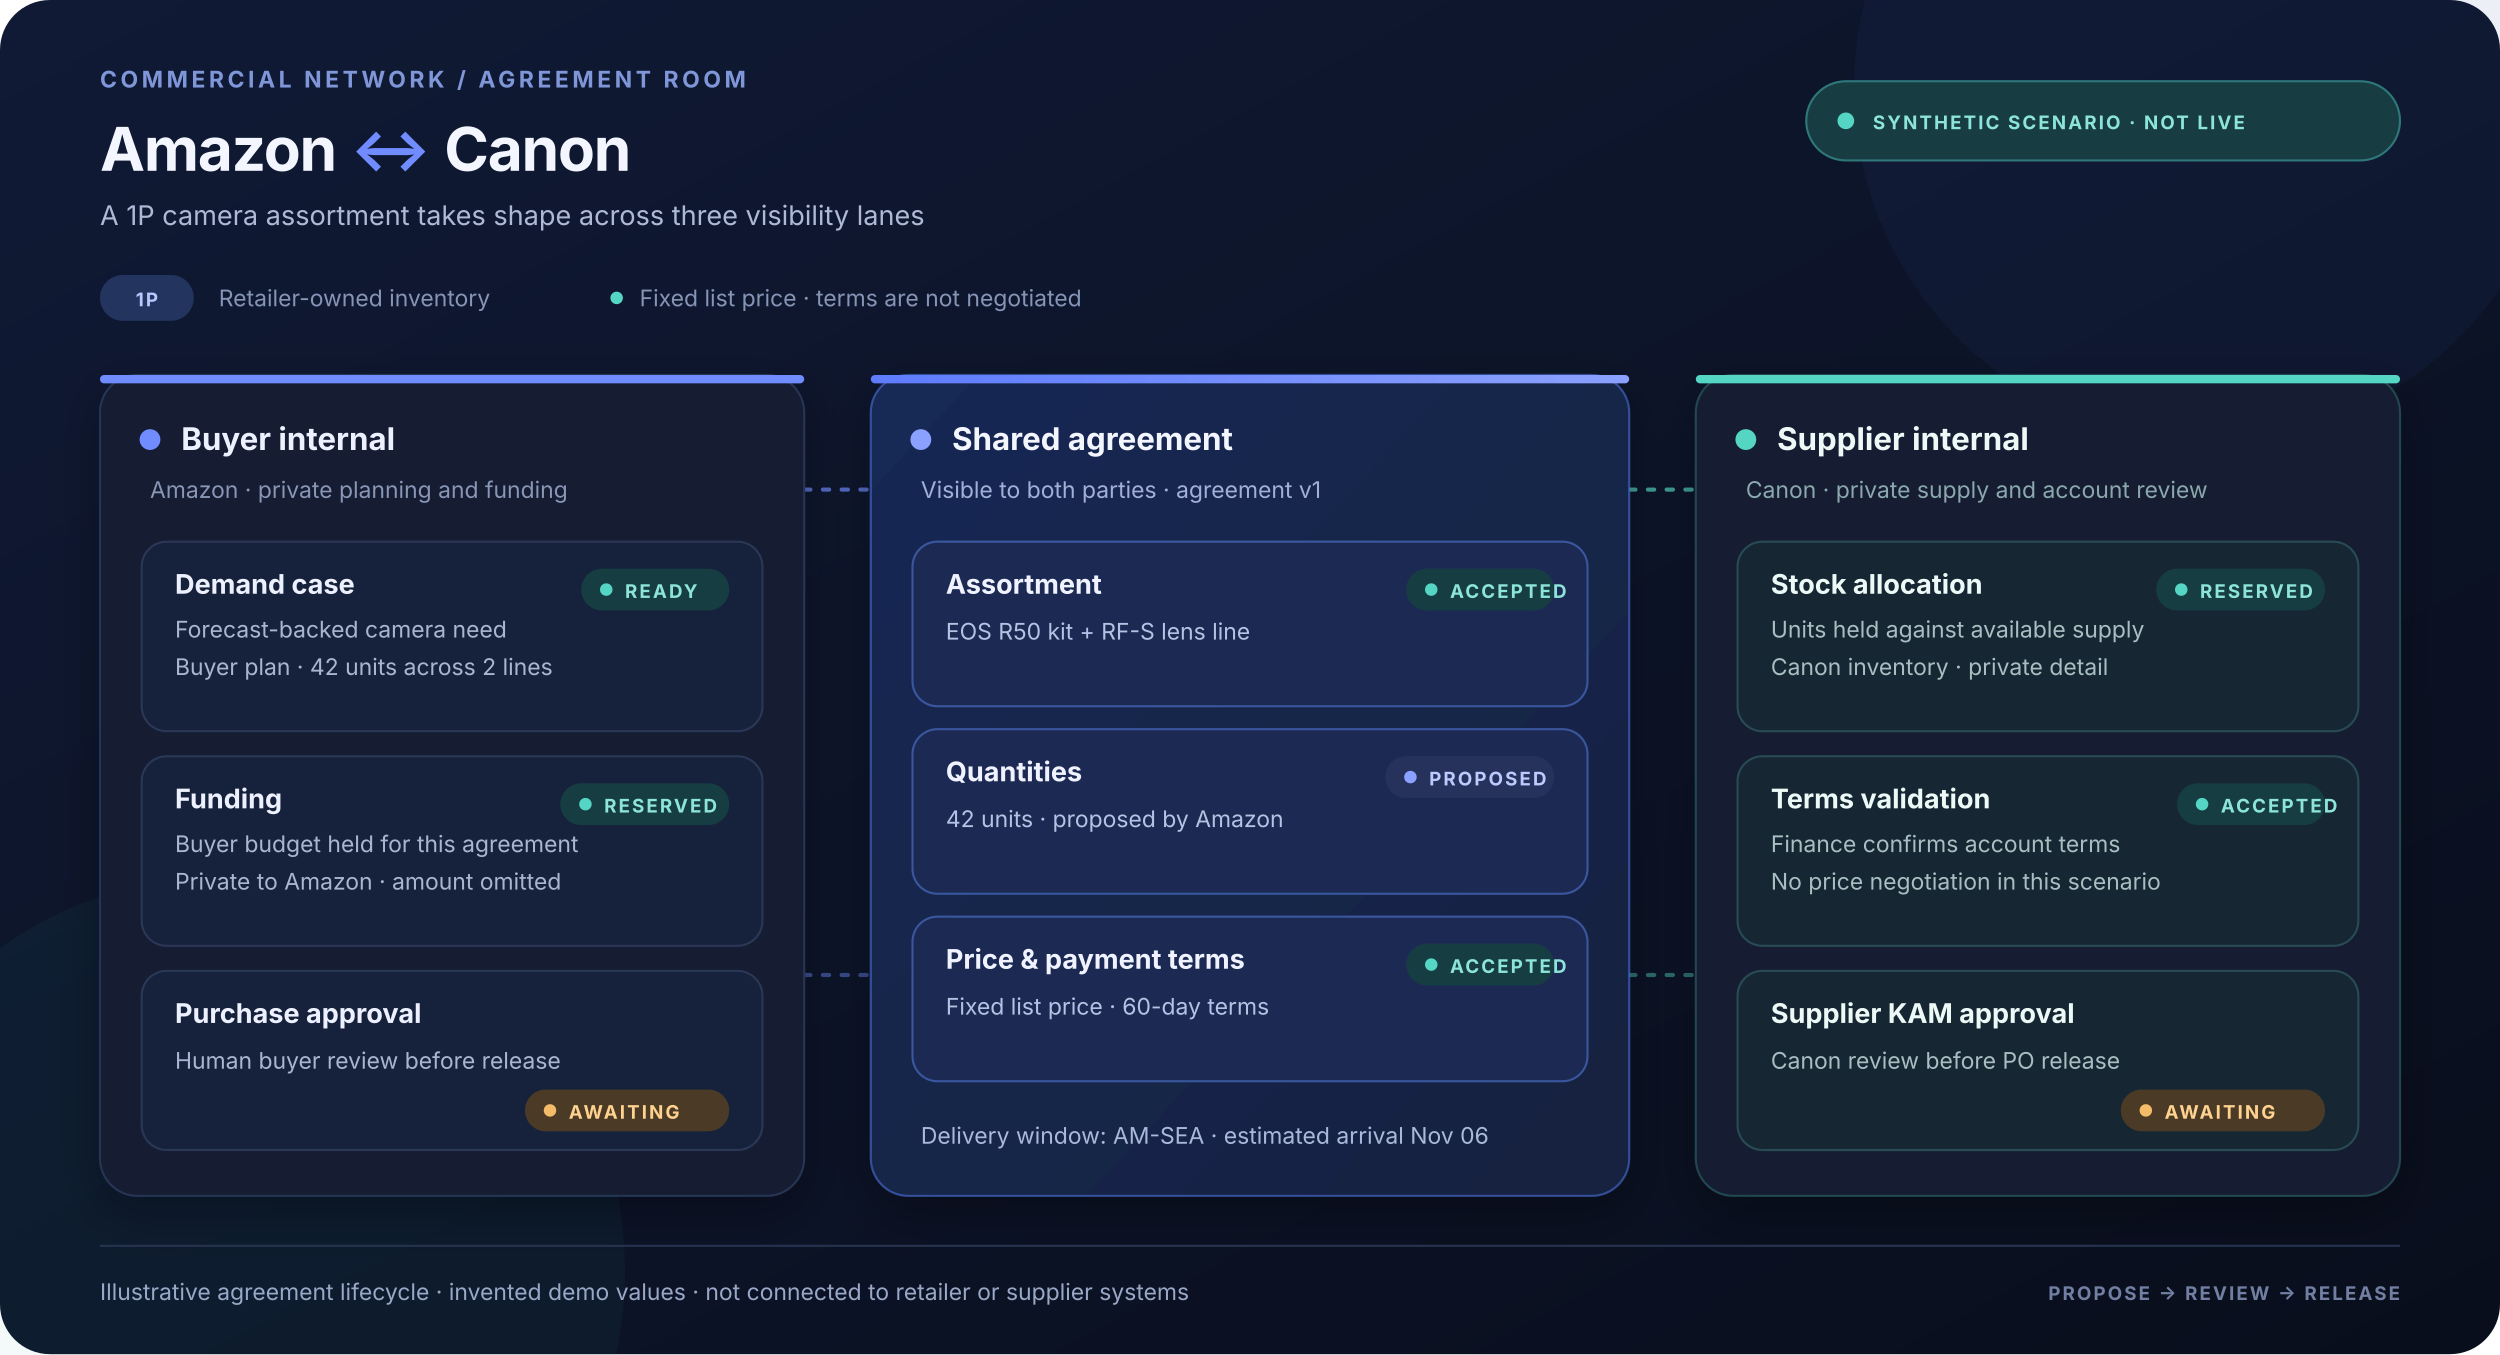
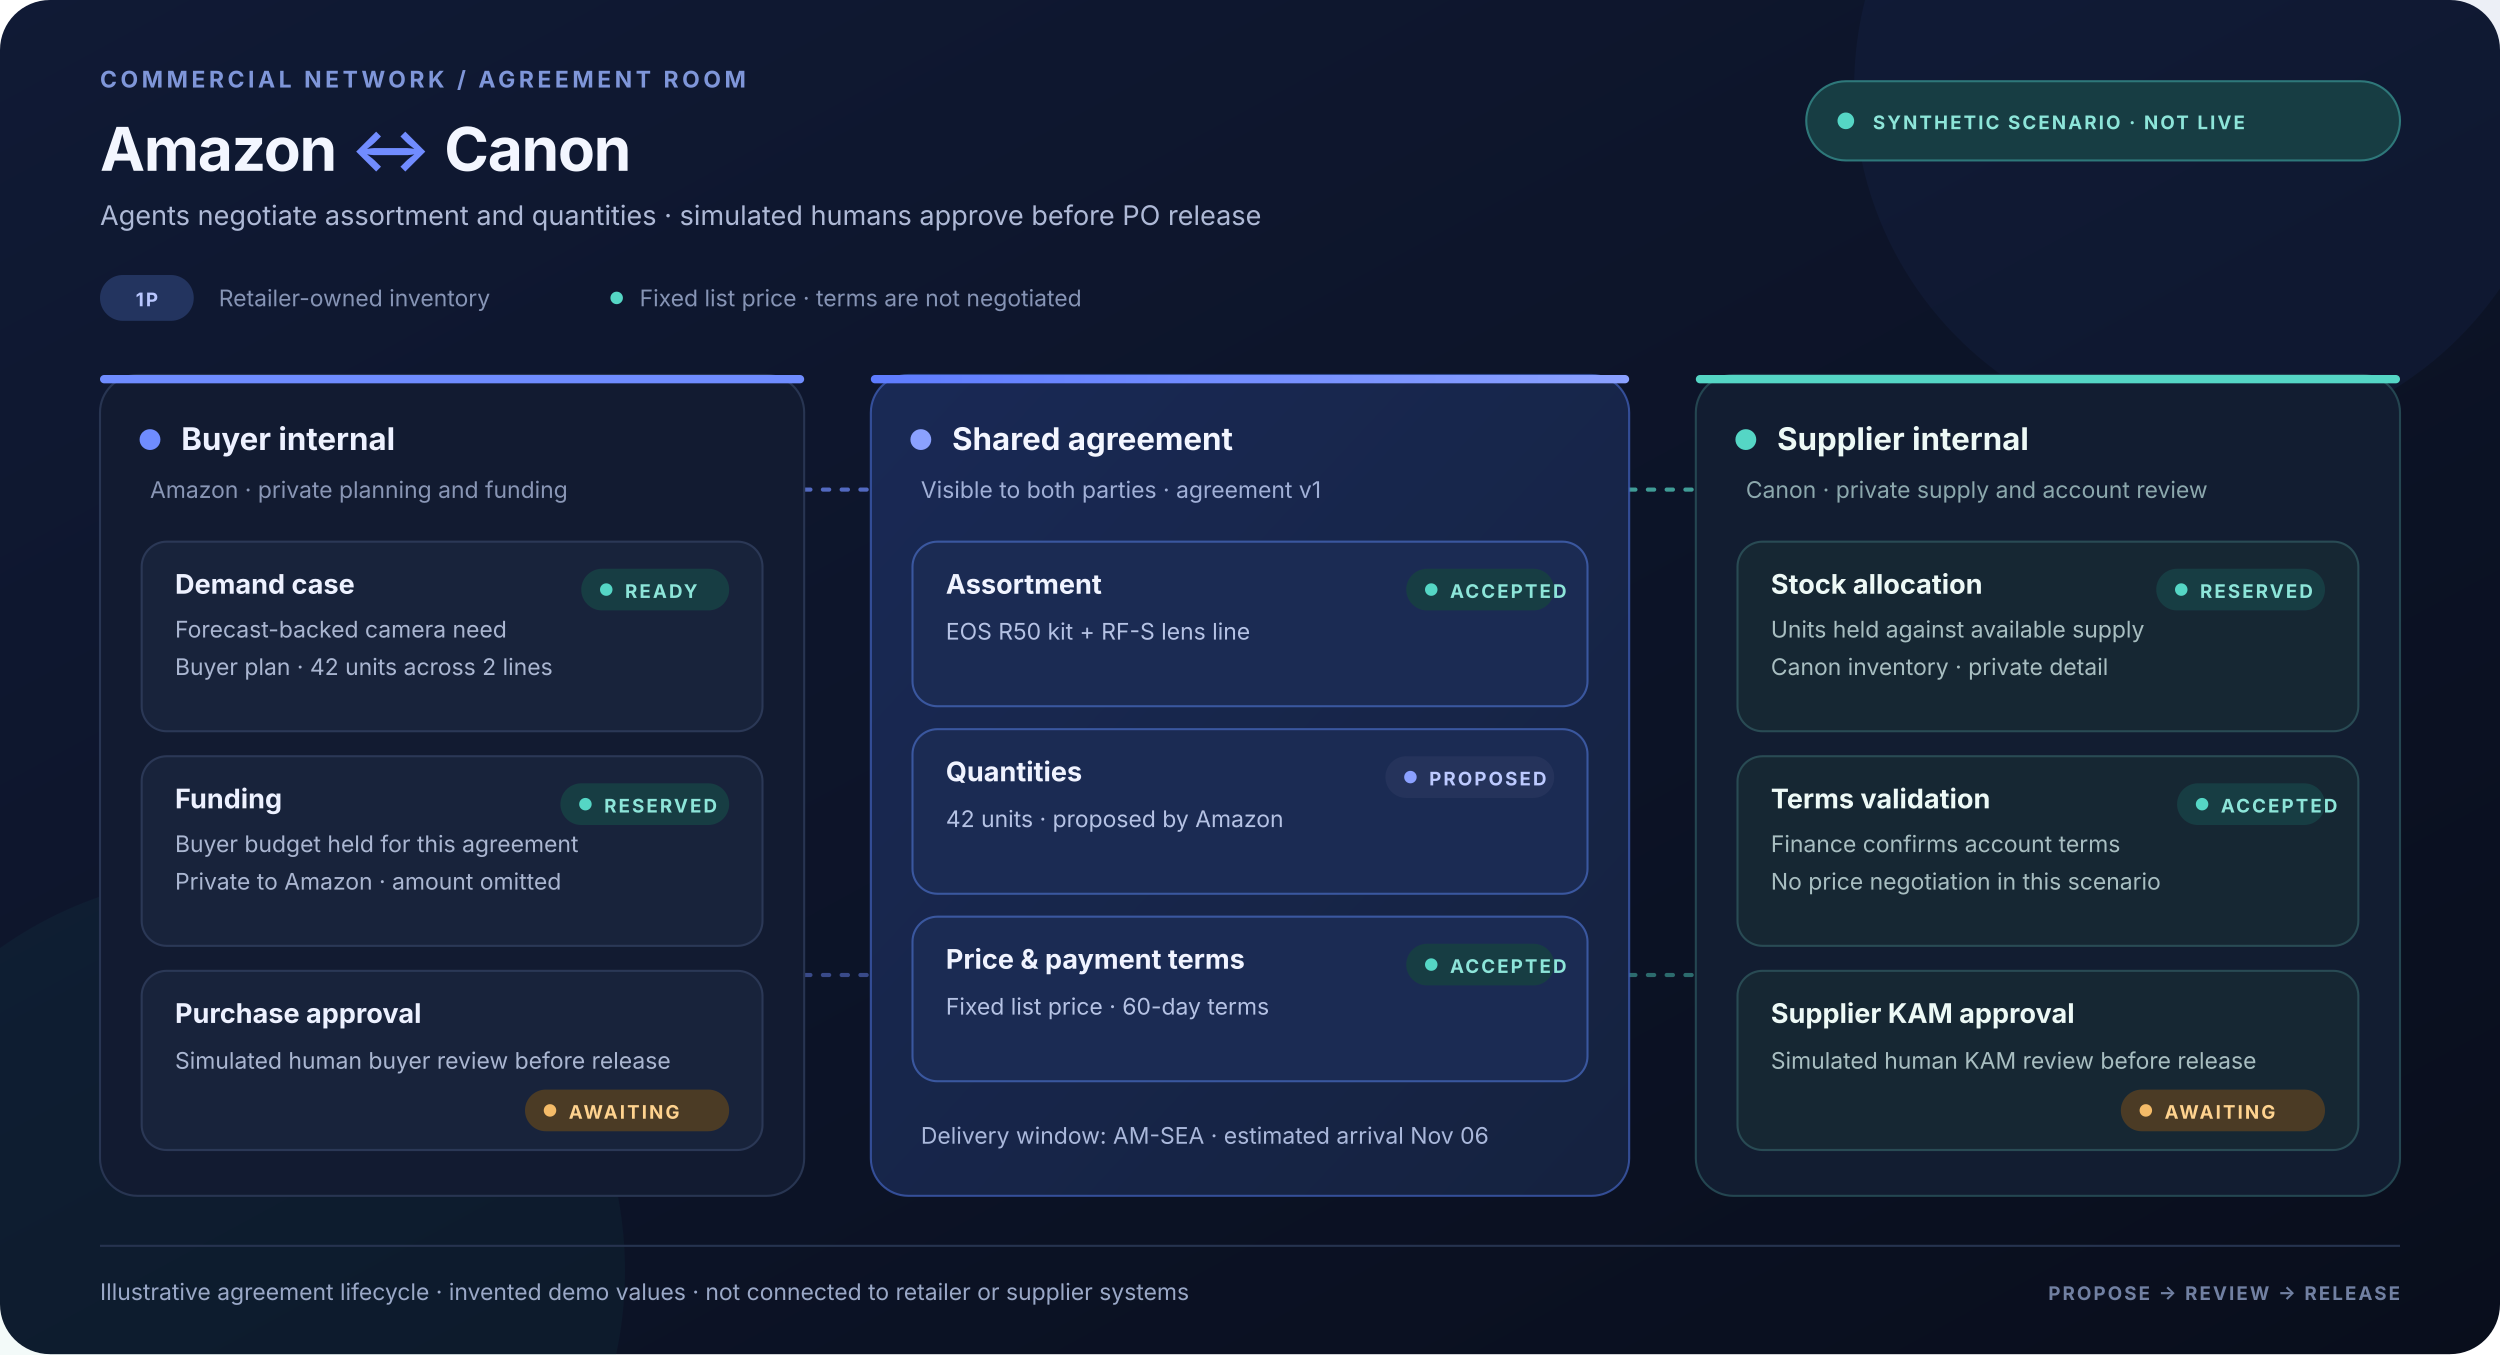
<svg xmlns="http://www.w3.org/2000/svg" viewBox="0 0 1200 650" role="img" aria-labelledby="title description">
  <defs>
    <linearGradient id="bg" x1="0" y1="0" x2="1" y2="1">
      <stop offset="0" stop-color="#101a35" />
      <stop offset="1" stop-color="#090e1c" />
    </linearGradient>
    <linearGradient id="shared" x1="0" y1="0" x2="1" y2="1">
      <stop offset="0" stop-color="#192955" />
      <stop offset="1" stop-color="#15223f" />
    </linearGradient>
    <linearGradient id="cobalt" x1="0" y1="0" x2="1" y2="0">
      <stop offset="0" stop-color="#5e7cff" />
      <stop offset="1" stop-color="#8ba1ff" />
    </linearGradient>
-     <filter id="soft-shadow" x="-15%" y="-20%" width="130%" height="150%">
-       <feDropShadow dx="0" dy="8" stdDeviation="12" flood-color="#020611" flood-opacity=".3" />
-     </filter>
    <style>
      text { font-family: Inter, ui-sans-serif, system-ui, -apple-system, "Segoe UI", sans-serif; }
      .eyebrow { font-size: 11px; font-weight: 700; letter-spacing: 1.7px; }
      .title { font-size: 29px; font-weight: 650; letter-spacing: -.6px; }
      .subtitle { font-size: 13px; }
      .column-title { font-size: 15px; font-weight: 650; }
      .column-note { font-size: 11px; }
      .block-title { font-size: 13px; font-weight: 650; }
      .body { font-size: 11px; }
      .micro { font-size: 9px; font-weight: 700; letter-spacing: 1px; }
+ 
+       /* Twelve-second illustrative reading path: demand → assortment → quantity → resources → approvals. */
+       .stage-card { animation-duration: 12s; animation-timing-function: linear; animation-iteration-count: infinite; }
+       .stage-demand { animation-name: stage-demand; }
+       .stage-assortment { animation-name: stage-assortment; }
+       .stage-quantities { animation-name: stage-quantities; }
+       .stage-resources { animation-name: stage-resources; }
+       .stage-approvals { animation-name: stage-approvals; }
+       @keyframes stage-demand {
+         0%, 15% { fill: #202e4b; stroke: #91a5ff; stroke-width: 2.5; }
+         18%, 100% { fill: #18233b; stroke: #2b3856; stroke-width: 1; }
+       }
+       @keyframes stage-assortment {
+         0%, 17% { fill: #1b2b53; stroke: #3a579f; stroke-width: 1; }
+         19%, 32% { fill: #223663; stroke: #9aafff; stroke-width: 2.5; }
+         35%, 100% { fill: #1b2b53; stroke: #3a579f; stroke-width: 1; }
+       }
+       @keyframes stage-quantities {
+         0%, 35% { fill: #1b2b53; stroke: #3a579f; stroke-width: 1; }
+         37%, 50% { fill: #223663; stroke: #9aafff; stroke-width: 2.5; }
+         53%, 100% { fill: #1b2b53; stroke: #3a579f; stroke-width: 1; }
+       }
+       @keyframes stage-resources {
+         0%, 52% { stroke-width: 1; }
+         54%, 68% { stroke-width: 2.5; }
+         71%, 100% { stroke-width: 1; }
+       }
+       @keyframes stage-approvals {
+         0%, 70% { stroke-width: 1; }
+         73%, 96% { stroke-width: 2.5; }
+         99%, 100% { stroke-width: 1; }
+       }
+       .stage-resources.stage-buyer { animation-name: stage-resources-buyer; }
+       .stage-resources.stage-supplier { animation-name: stage-resources-supplier; }
+       @keyframes stage-resources-buyer {
+         0%, 52% { fill: #18233b; stroke: #2b3856; stroke-width: 1; }
+         54%, 68% { fill: #202e4b; stroke: #91a5ff; stroke-width: 2.5; }
+         71%, 100% { fill: #18233b; stroke: #2b3856; stroke-width: 1; }
+       }
+       @keyframes stage-resources-supplier {
+         0%, 52% { fill: #162733; stroke: #294b54; stroke-width: 1; }
+         54%, 68% { fill: #1e343d; stroke: #74dfd1; stroke-width: 2.5; }
+         71%, 100% { fill: #162733; stroke: #294b54; stroke-width: 1; }
+       }
+       .stage-approvals.stage-buyer { animation-name: stage-approval-buyer; }
+       .stage-approvals.stage-supplier { animation-name: stage-approval-supplier; }
+       @keyframes stage-approval-buyer {
+         0%, 70% { fill: #18233b; stroke: #2b3856; stroke-width: 1; }
+         73%, 96% { fill: #3b3329; stroke: #ffc777; stroke-width: 2.5; }
+         99%, 100% { fill: #18233b; stroke: #2b3856; stroke-width: 1; }
+       }
+       @keyframes stage-approval-supplier {
+         0%, 70% { fill: #162733; stroke: #294b54; stroke-width: 1; }
+         73%, 96% { fill: #3b3329; stroke: #ffc777; stroke-width: 2.5; }
+         99%, 100% { fill: #162733; stroke: #294b54; stroke-width: 1; }
+       }
+       .flow-line { animation: dash-travel 2.2s linear infinite; }
+       @keyframes dash-travel { to { stroke-dashoffset: -18; } }
+       @media (prefers-reduced-motion: reduce) {
+         .stage-card, .flow-line { animation: none !important; }
+       }
    </style>
  </defs>
  <rect width="1200" height="650" rx="24" fill="url(#bg)" />
  <circle cx="1060" cy="42" r="170" fill="#304b9b" opacity=".09" />
  <circle cx="110" cy="610" r="190" fill="#1f9e9a" opacity=".055" />
  <g id="header">
    <text x="48" y="42" class="eyebrow" fill="#7f96d9">COMMERCIAL NETWORK  /  AGREEMENT ROOM</text>
    <text x="48" y="82" class="title" fill="#f3f6ff">Amazon <tspan fill="#718cff">↔</tspan> Canon</text>
-     <text x="48" y="108" class="subtitle" fill="#aeb9d6">A 1P camera assortment takes shape across three visibility lanes</text>
+     <text x="48" y="108" class="subtitle" fill="#aeb9d6">Agents negotiate assortment and quantities · simulated humans approve before PO release</text>
    <g transform="translate(867 39)">
      <rect width="285" height="38" rx="19" fill="#173d43" stroke="#2e787a" />
      <circle cx="19" cy="19" r="4" fill="#55d6c5" />
      <text x="32" y="23" class="micro" fill="#8de5d9">SYNTHETIC SCENARIO · NOT LIVE</text>
    </g>
    <g transform="translate(48 132)">
      <rect width="45" height="22" rx="11" fill="#23345f" />
      <text x="22.5" y="15" text-anchor="middle" class="micro" fill="#b9c7ff">1P</text>
      <text x="57" y="15" class="body" fill="#8694b5">Retailer-owned inventory</text>
      <circle cx="248" cy="11" r="3" fill="#55d6c5" />
      <text x="259" y="15" class="body" fill="#8694b5">Fixed list price · terms are not negotiated</text>
    </g>
  </g>
  <g id="handoff-paths" fill="none" stroke-linecap="round">
-     <path d="M386 235 C401 235 404 235 418 235" stroke="#6f8cff" stroke-width="2" stroke-dasharray="3 6" opacity=".7" />
-     <path d="M782 235 C796 235 799 235 814 235" stroke="#55d6c5" stroke-width="2" stroke-dasharray="3 6" opacity=".7" />
-     <path d="M386 468 C401 468 404 468 418 468" stroke="#6f8cff" stroke-width="2" stroke-dasharray="3 6" opacity=".45" />
-     <path d="M782 468 C796 468 799 468 814 468" stroke="#55d6c5" stroke-width="2" stroke-dasharray="3 6" opacity=".45" />
-   </g>
-   <g id="buyer-internal" filter="url(#soft-shadow)">
+     <path class="flow-line" d="M386 235 C401 235 404 235 418 235" stroke="#6f8cff" stroke-width="2" stroke-dasharray="3 6" opacity=".7" />
+     <path class="flow-line" d="M782 235 C796 235 799 235 814 235" stroke="#55d6c5" stroke-width="2" stroke-dasharray="3 6" opacity=".7" />
+     <path class="flow-line" d="M386 468 C401 468 404 468 418 468" stroke="#6f8cff" stroke-width="2" stroke-dasharray="3 6" opacity=".45" />
+     <path class="flow-line" d="M782 468 C796 468 799 468 814 468" stroke="#55d6c5" stroke-width="2" stroke-dasharray="3 6" opacity=".45" />
+   </g>
+   <g id="buyer-internal">
    <rect x="48" y="180" width="338" height="394" rx="18" fill="#121b31" stroke="#283552" />
    <rect x="48" y="180" width="338" height="4" rx="2" fill="#6f8cff" />
    <circle cx="72" cy="211" r="5" fill="#6f8cff" />
    <text x="87" y="216" class="column-title" fill="#edf1ff">Buyer internal</text>
    <text x="72" y="239" class="column-note" fill="#8996b5">Amazon · private planning and funding</text>
    <g transform="translate(68 260)">
-       <rect width="298" height="91" rx="12" fill="#18233b" stroke="#2b3856" />
+       <rect class="stage-card stage-demand" width="298" height="91" rx="12" fill="#18233b" stroke="#2b3856" />
      <text x="16" y="25" class="block-title" fill="#edf1ff">Demand case</text>
      <text x="16" y="46" class="body" fill="#aab6d1">Forecast-backed camera need</text>
      <text x="16" y="64" class="body" fill="#aab6d1">Buyer plan · 42 units across 2 lines</text>
      <rect x="211" y="13" width="71" height="20" rx="10" fill="#173d43" />
      <circle cx="223" cy="23" r="3" fill="#55d6c5" />
      <text x="232" y="27" class="micro" fill="#8de5d9">READY</text>
    </g>
    <g transform="translate(68 363)">
-       <rect width="298" height="91" rx="12" fill="#18233b" stroke="#2b3856" />
+       <rect class="stage-card stage-resources stage-buyer" width="298" height="91" rx="12" fill="#18233b" stroke="#2b3856" />
      <text x="16" y="25" class="block-title" fill="#edf1ff">Funding</text>
      <text x="16" y="46" class="body" fill="#aab6d1">Buyer budget held for this agreement</text>
      <text x="16" y="64" class="body" fill="#aab6d1">Private to Amazon · amount omitted</text>
      <rect x="201" y="13" width="81" height="20" rx="10" fill="#173d43" />
      <circle cx="213" cy="23" r="3" fill="#55d6c5" />
      <text x="222" y="27" class="micro" fill="#8de5d9">RESERVED</text>
    </g>
    <g transform="translate(68 466)">
-       <rect width="298" height="86" rx="12" fill="#18233b" stroke="#2b3856" />
+       <rect class="stage-card stage-approvals stage-buyer" width="298" height="86" rx="12" fill="#18233b" stroke="#2b3856" />
      <text x="16" y="25" class="block-title" fill="#edf1ff">Purchase approval</text>
-       <text x="16" y="47" class="body" fill="#aab6d1">Human buyer review before release</text>
+       <text x="16" y="47" class="body" fill="#aab6d1">Simulated human buyer review before release</text>
      <rect x="184" y="57" width="98" height="20" rx="10" fill="#4b3b25" />
      <circle cx="196" cy="67" r="3" fill="#f4bb68" />
      <text x="205" y="71" class="micro" fill="#ffd38f">AWAITING</text>
    </g>
  </g>
-   <g id="shared-agreement" filter="url(#soft-shadow)">
+   <g id="shared-agreement">
    <rect x="418" y="180" width="364" height="394" rx="18" fill="url(#shared)" stroke="#4262bd" stroke-opacity=".72" />
    <rect x="418" y="180" width="364" height="4" rx="2" fill="url(#cobalt)" />
    <circle cx="442" cy="211" r="5" fill="#8ba1ff" />
    <text x="457" y="216" class="column-title" fill="#f3f6ff">Shared agreement</text>
    <text x="442" y="239" class="column-note" fill="#a1b0d7">Visible to both parties · agreement v1</text>
    <g transform="translate(438 260)">
-       <rect width="324" height="79" rx="12" fill="#1b2b53" stroke="#3a579f" />
+       <rect class="stage-card stage-assortment" width="324" height="79" rx="12" fill="#1b2b53" stroke="#3a579f" />
      <text x="16" y="25" class="block-title" fill="#f0f3ff">Assortment</text>
      <text x="16" y="47" class="body" fill="#b5c2e4">EOS R50 kit + RF-S lens line</text>
      <rect x="237" y="13" width="71" height="20" rx="10" fill="#173d43" />
      <circle cx="249" cy="23" r="3" fill="#55d6c5" />
      <text x="258" y="27" class="micro" fill="#8de5d9">ACCEPTED</text>
    </g>
    <g transform="translate(438 350)">
-       <rect width="324" height="79" rx="12" fill="#1b2b53" stroke="#3a579f" />
+       <rect class="stage-card stage-quantities" width="324" height="79" rx="12" fill="#1b2b53" stroke="#3a579f" />
      <text x="16" y="25" class="block-title" fill="#f0f3ff">Quantities</text>
      <text x="16" y="47" class="body" fill="#b5c2e4">42 units · proposed by Amazon</text>
      <rect x="227" y="13" width="81" height="20" rx="10" fill="#25335b" />
      <circle cx="239" cy="23" r="3" fill="#8ba1ff" />
      <text x="248" y="27" class="micro" fill="#bdcaff">PROPOSED</text>
    </g>
    <g transform="translate(438 440)">
      <rect width="324" height="79" rx="12" fill="#1b2b53" stroke="#3a579f" />
      <text x="16" y="25" class="block-title" fill="#f0f3ff">Price &amp; payment terms</text>
      <text x="16" y="47" class="body" fill="#b5c2e4">Fixed list price · 60-day terms</text>
      <rect x="237" y="13" width="71" height="20" rx="10" fill="#173d43" />
      <circle cx="249" cy="23" r="3" fill="#55d6c5" />
      <text x="258" y="27" class="micro" fill="#8de5d9">ACCEPTED</text>
    </g>
    <text x="442" y="549" class="body" fill="#aab8db">Delivery window: AM-SEA · estimated arrival Nov 06</text>
  </g>
-   <g id="supplier-internal" filter="url(#soft-shadow)">
+   <g id="supplier-internal">
    <rect x="814" y="180" width="338" height="394" rx="18" fill="#121d31" stroke="#244651" />
    <rect x="814" y="180" width="338" height="4" rx="2" fill="#55d6c5" />
    <circle cx="838" cy="211" r="5" fill="#55d6c5" />
    <text x="853" y="216" class="column-title" fill="#edf9f6">Supplier internal</text>
    <text x="838" y="239" class="column-note" fill="#8ca8ad">Canon · private supply and account review</text>
    <g transform="translate(834 260)">
-       <rect width="298" height="91" rx="12" fill="#162733" stroke="#294b54" />
+       <rect class="stage-card stage-resources stage-supplier" width="298" height="91" rx="12" fill="#162733" stroke="#294b54" />
      <text x="16" y="25" class="block-title" fill="#edf9f6">Stock allocation</text>
      <text x="16" y="46" class="body" fill="#a8bec1">Units held against available supply</text>
      <text x="16" y="64" class="body" fill="#a8bec1">Canon inventory · private detail</text>
      <rect x="201" y="13" width="81" height="20" rx="10" fill="#173d43" />
      <circle cx="213" cy="23" r="3" fill="#55d6c5" />
      <text x="222" y="27" class="micro" fill="#8de5d9">RESERVED</text>
    </g>
    <g transform="translate(834 363)">
      <rect width="298" height="91" rx="12" fill="#162733" stroke="#294b54" />
      <text x="16" y="25" class="block-title" fill="#edf9f6">Terms validation</text>
      <text x="16" y="46" class="body" fill="#a8bec1">Finance confirms account terms</text>
      <text x="16" y="64" class="body" fill="#a8bec1">No price negotiation in this scenario</text>
      <rect x="211" y="13" width="71" height="20" rx="10" fill="#173d43" />
      <circle cx="223" cy="23" r="3" fill="#55d6c5" />
      <text x="232" y="27" class="micro" fill="#8de5d9">ACCEPTED</text>
    </g>
    <g transform="translate(834 466)">
-       <rect width="298" height="86" rx="12" fill="#162733" stroke="#294b54" />
+       <rect class="stage-card stage-approvals stage-supplier" width="298" height="86" rx="12" fill="#162733" stroke="#294b54" />
      <text x="16" y="25" class="block-title" fill="#edf9f6">Supplier KAM approval</text>
-       <text x="16" y="47" class="body" fill="#a8bec1">Canon review before PO release</text>
+       <text x="16" y="47" class="body" fill="#a8bec1">Simulated human KAM review before release</text>
      <rect x="184" y="57" width="98" height="20" rx="10" fill="#4b3b25" />
      <circle cx="196" cy="67" r="3" fill="#f4bb68" />
      <text x="205" y="71" class="micro" fill="#ffd38f">AWAITING</text>
    </g>
  </g>
  <g id="footer">
    <path d="M48 598H1152" stroke="#26334f" />
    <text x="48" y="624" class="body" fill="#9aa8c7">Illustrative agreement lifecycle · invented demo values · not connected to retailer or supplier systems</text>
    <text x="1152" y="624" text-anchor="end" class="micro" fill="#7180a2">PROPOSE → REVIEW → RELEASE</text>
  </g>
</svg>
